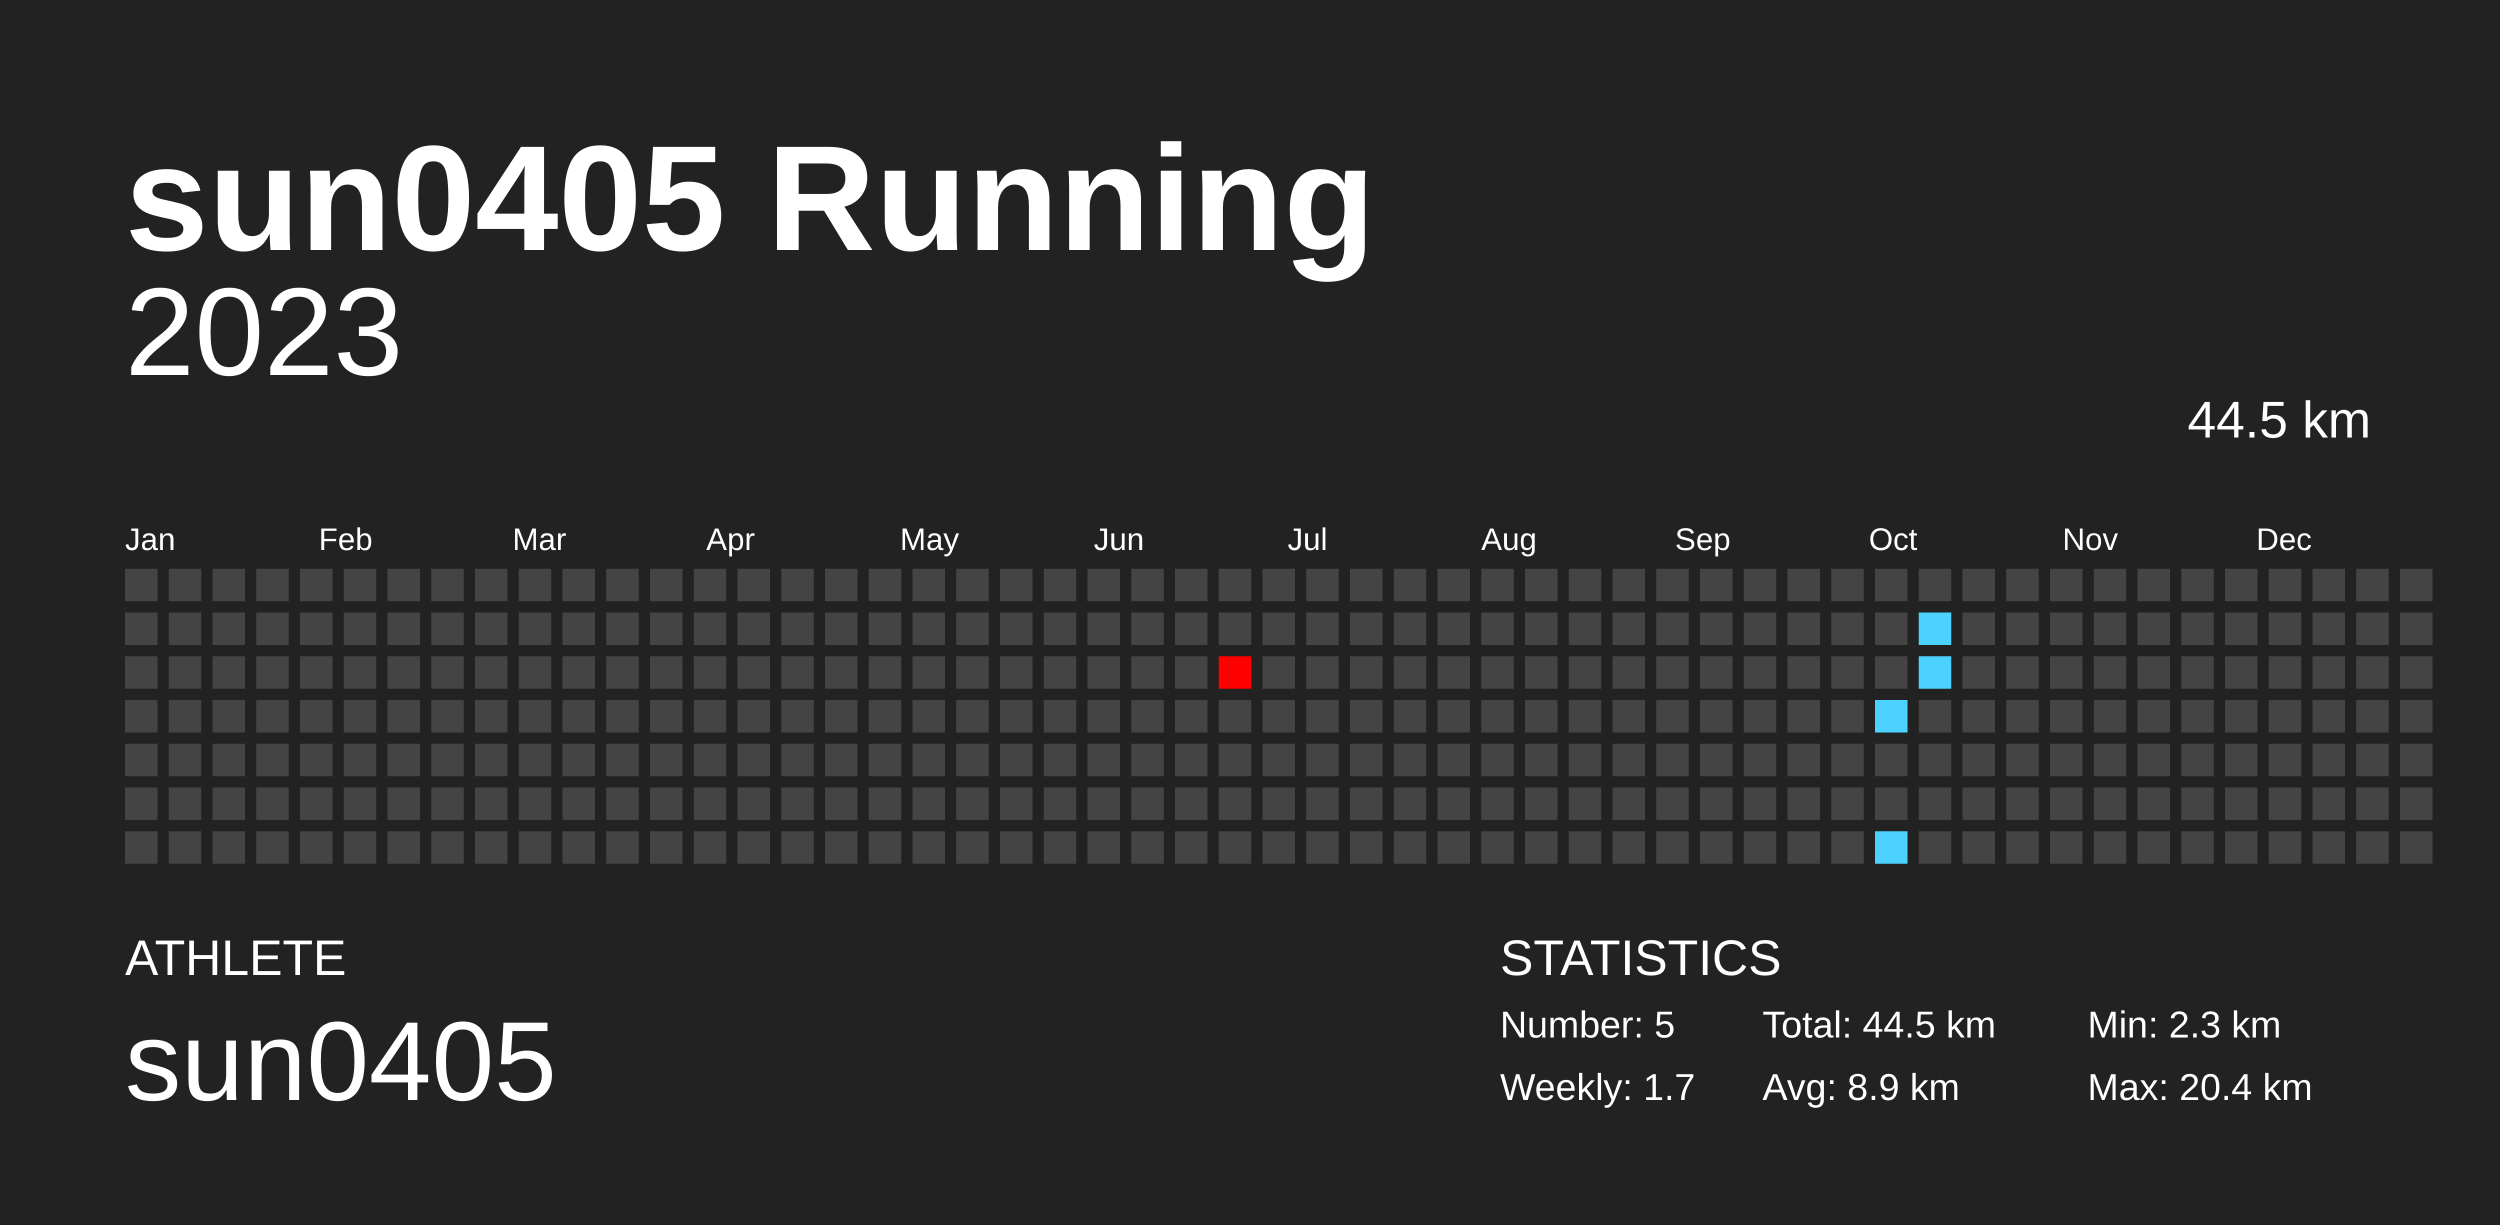
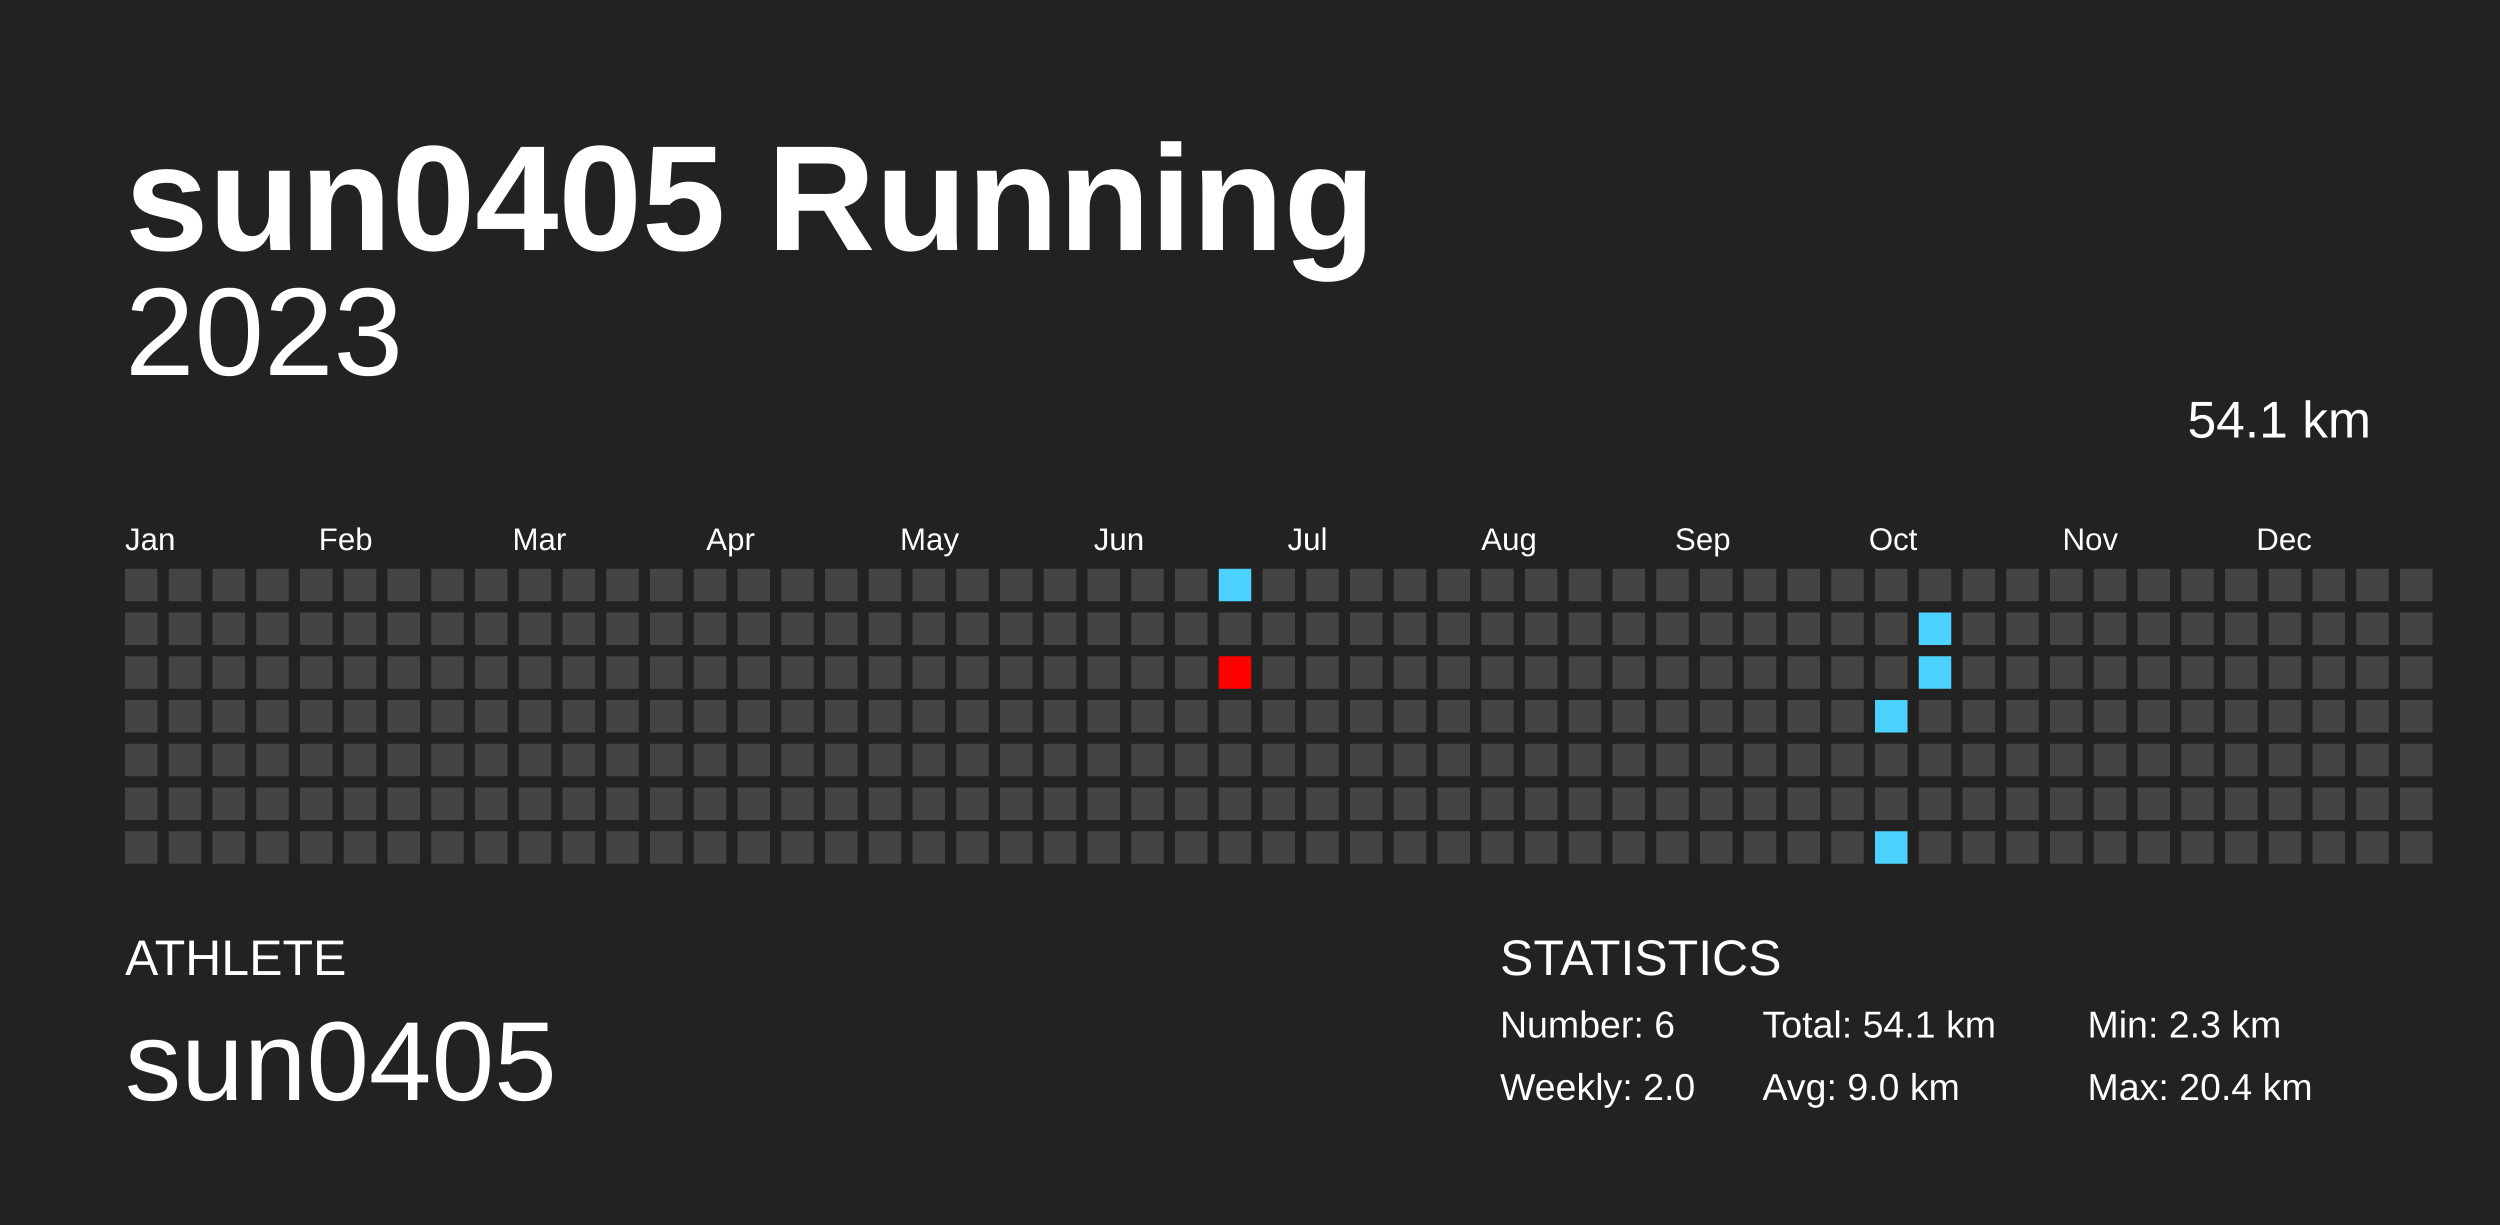
<svg xmlns="http://www.w3.org/2000/svg" baseProfile="full" height="98mm" version="1.1" viewBox="0,0,200,98" width="200mm">
  <defs />
  <rect fill="#222222" height="98" width="200" x="0" y="0" />
  <text fill="#FFFFFF" style="font-size:12px; font-family:Arial; font-weight:bold;" x="10" y="20">sun0405 Running</text>
  <text fill="#FFFFFF" style="font-size:4px; font-family:Arial" x="10" y="78">ATHLETE</text>
  <text fill="#FFFFFF" style="font-size:9px; font-family:Arial" x="10" y="88">sun0405</text>
  <text fill="#FFFFFF" style="font-size:4px; font-family:Arial" x="120" y="78">STATISTICS</text>
-   <text fill="#FFFFFF" style="font-size:3px; font-family:Arial" x="120" y="83">Number: 5</text>
-   <text fill="#FFFFFF" style="font-size:3px; font-family:Arial" x="120" y="88">Weekly: 1.7</text>
-   <text fill="#FFFFFF" style="font-size:3px; font-family:Arial" x="141" y="83">Total: 44.5 km</text>
-   <text fill="#FFFFFF" style="font-size:3px; font-family:Arial" x="141" y="88">Avg: 8.9 km</text>
+   <text fill="#FFFFFF" style="font-size:3px; font-family:Arial" x="120" y="83">Number: 6</text>
+   <text fill="#FFFFFF" style="font-size:3px; font-family:Arial" x="120" y="88">Weekly: 2.0</text>
+   <text fill="#FFFFFF" style="font-size:3px; font-family:Arial" x="141" y="83">Total: 54.1 km</text>
+   <text fill="#FFFFFF" style="font-size:3px; font-family:Arial" x="141" y="88">Avg: 9.0 km</text>
  <text fill="#FFFFFF" style="font-size:3px; font-family:Arial" x="167" y="83">Min: 2.3 km</text>
  <text fill="#FFFFFF" style="font-size:3px; font-family:Arial" x="167" y="88">Max: 20.4 km</text>
  <text alignment-baseline="hanging" fill="#FFFFFF" style="font-size:10.0px; font-family:Arial;" x="10" y="30">2023</text>
-   <text alignment-baseline="hanging" fill="#FFFFFF" style="font-size:4.125px; font-family:Arial;" x="175" y="35">44.5 km</text>
+   <text alignment-baseline="hanging" fill="#FFFFFF" style="font-size:4.125px; font-family:Arial;" x="175" y="35">54.1 km</text>
  <text fill="#FFFFFF" style="font-size:2.5px; font-family:Arial" x="10.0" y="44">Jan</text>
  <text fill="#FFFFFF" style="font-size:2.5px; font-family:Arial" x="25.5" y="44">Feb</text>
  <text fill="#FFFFFF" style="font-size:2.5px; font-family:Arial" x="41.0" y="44">Mar</text>
  <text fill="#FFFFFF" style="font-size:2.5px; font-family:Arial" x="56.5" y="44">Apr</text>
  <text fill="#FFFFFF" style="font-size:2.5px; font-family:Arial" x="72.0" y="44">May</text>
  <text fill="#FFFFFF" style="font-size:2.5px; font-family:Arial" x="87.5" y="44">Jun</text>
  <text fill="#FFFFFF" style="font-size:2.5px; font-family:Arial" x="103.0" y="44">Jul</text>
  <text fill="#FFFFFF" style="font-size:2.5px; font-family:Arial" x="118.5" y="44">Aug</text>
  <text fill="#FFFFFF" style="font-size:2.5px; font-family:Arial" x="134.0" y="44">Sep</text>
  <text fill="#FFFFFF" style="font-size:2.5px; font-family:Arial" x="149.5" y="44">Oct</text>
  <text fill="#FFFFFF" style="font-size:2.5px; font-family:Arial" x="165.0" y="44">Nov</text>
  <text fill="#FFFFFF" style="font-size:2.5px; font-family:Arial" x="180.5" y="44">Dec</text>
  <rect fill="#444444" height="2.6" width="2.6" x="10.0" y="45.5" />
  <rect fill="#444444" height="2.6" width="2.6" x="10.0" y="49.0" />
  <rect fill="#444444" height="2.6" width="2.6" x="10.0" y="52.5" />
  <rect fill="#444444" height="2.6" width="2.6" x="10.0" y="56.0" />
  <rect fill="#444444" height="2.6" width="2.6" x="10.0" y="59.5" />
  <rect fill="#444444" height="2.6" width="2.6" x="10.0" y="63.0" />
  <rect fill="#444444" height="2.6" width="2.6" x="10.0" y="66.5" />
  <rect fill="#444444" height="2.6" width="2.6" x="13.5" y="45.5" />
  <rect fill="#444444" height="2.6" width="2.6" x="13.5" y="49.0" />
  <rect fill="#444444" height="2.6" width="2.6" x="13.5" y="52.5" />
  <rect fill="#444444" height="2.6" width="2.6" x="13.5" y="56.0" />
  <rect fill="#444444" height="2.6" width="2.6" x="13.5" y="59.5" />
  <rect fill="#444444" height="2.6" width="2.6" x="13.5" y="63.0" />
  <rect fill="#444444" height="2.6" width="2.6" x="13.5" y="66.5" />
  <rect fill="#444444" height="2.6" width="2.6" x="17.0" y="45.5" />
  <rect fill="#444444" height="2.6" width="2.6" x="17.0" y="49.0" />
  <rect fill="#444444" height="2.6" width="2.6" x="17.0" y="52.5" />
  <rect fill="#444444" height="2.6" width="2.6" x="17.0" y="56.0" />
  <rect fill="#444444" height="2.6" width="2.6" x="17.0" y="59.5" />
  <rect fill="#444444" height="2.6" width="2.6" x="17.0" y="63.0" />
  <rect fill="#444444" height="2.6" width="2.6" x="17.0" y="66.5" />
  <rect fill="#444444" height="2.6" width="2.6" x="20.5" y="45.5" />
  <rect fill="#444444" height="2.6" width="2.6" x="20.5" y="49.0" />
  <rect fill="#444444" height="2.6" width="2.6" x="20.5" y="52.5" />
  <rect fill="#444444" height="2.6" width="2.6" x="20.5" y="56.0" />
  <rect fill="#444444" height="2.6" width="2.6" x="20.5" y="59.5" />
  <rect fill="#444444" height="2.6" width="2.6" x="20.5" y="63.0" />
  <rect fill="#444444" height="2.6" width="2.6" x="20.5" y="66.5" />
  <rect fill="#444444" height="2.6" width="2.6" x="24.0" y="45.5" />
  <rect fill="#444444" height="2.6" width="2.6" x="24.0" y="49.0" />
  <rect fill="#444444" height="2.6" width="2.6" x="24.0" y="52.5" />
  <rect fill="#444444" height="2.6" width="2.6" x="24.0" y="56.0" />
  <rect fill="#444444" height="2.6" width="2.6" x="24.0" y="59.5" />
  <rect fill="#444444" height="2.6" width="2.6" x="24.0" y="63.0" />
  <rect fill="#444444" height="2.6" width="2.6" x="24.0" y="66.5" />
  <rect fill="#444444" height="2.6" width="2.6" x="27.5" y="45.5" />
  <rect fill="#444444" height="2.6" width="2.6" x="27.5" y="49.0" />
  <rect fill="#444444" height="2.6" width="2.6" x="27.5" y="52.5" />
  <rect fill="#444444" height="2.6" width="2.6" x="27.5" y="56.0" />
  <rect fill="#444444" height="2.6" width="2.6" x="27.5" y="59.5" />
  <rect fill="#444444" height="2.6" width="2.6" x="27.5" y="63.0" />
  <rect fill="#444444" height="2.6" width="2.6" x="27.5" y="66.5" />
  <rect fill="#444444" height="2.6" width="2.6" x="31.0" y="45.5" />
  <rect fill="#444444" height="2.6" width="2.6" x="31.0" y="49.0" />
  <rect fill="#444444" height="2.6" width="2.6" x="31.0" y="52.5" />
  <rect fill="#444444" height="2.6" width="2.6" x="31.0" y="56.0" />
  <rect fill="#444444" height="2.6" width="2.6" x="31.0" y="59.5" />
  <rect fill="#444444" height="2.6" width="2.6" x="31.0" y="63.0" />
  <rect fill="#444444" height="2.6" width="2.6" x="31.0" y="66.5" />
  <rect fill="#444444" height="2.6" width="2.6" x="34.5" y="45.5" />
  <rect fill="#444444" height="2.6" width="2.6" x="34.5" y="49.0" />
  <rect fill="#444444" height="2.6" width="2.6" x="34.5" y="52.5" />
  <rect fill="#444444" height="2.6" width="2.6" x="34.5" y="56.0" />
  <rect fill="#444444" height="2.6" width="2.6" x="34.5" y="59.5" />
  <rect fill="#444444" height="2.6" width="2.6" x="34.5" y="63.0" />
  <rect fill="#444444" height="2.6" width="2.6" x="34.5" y="66.5" />
  <rect fill="#444444" height="2.6" width="2.6" x="38.0" y="45.5" />
  <rect fill="#444444" height="2.6" width="2.6" x="38.0" y="49.0" />
  <rect fill="#444444" height="2.6" width="2.6" x="38.0" y="52.5" />
  <rect fill="#444444" height="2.6" width="2.6" x="38.0" y="56.0" />
  <rect fill="#444444" height="2.6" width="2.6" x="38.0" y="59.5" />
  <rect fill="#444444" height="2.6" width="2.6" x="38.0" y="63.0" />
  <rect fill="#444444" height="2.6" width="2.6" x="38.0" y="66.5" />
  <rect fill="#444444" height="2.6" width="2.6" x="41.5" y="45.5" />
  <rect fill="#444444" height="2.6" width="2.6" x="41.5" y="49.0" />
  <rect fill="#444444" height="2.6" width="2.6" x="41.5" y="52.5" />
  <rect fill="#444444" height="2.6" width="2.6" x="41.5" y="56.0" />
  <rect fill="#444444" height="2.6" width="2.6" x="41.5" y="59.5" />
  <rect fill="#444444" height="2.6" width="2.6" x="41.5" y="63.0" />
  <rect fill="#444444" height="2.6" width="2.6" x="41.5" y="66.5" />
  <rect fill="#444444" height="2.6" width="2.6" x="45.0" y="45.5" />
  <rect fill="#444444" height="2.6" width="2.6" x="45.0" y="49.0" />
  <rect fill="#444444" height="2.6" width="2.6" x="45.0" y="52.5" />
  <rect fill="#444444" height="2.6" width="2.6" x="45.0" y="56.0" />
  <rect fill="#444444" height="2.6" width="2.6" x="45.0" y="59.5" />
  <rect fill="#444444" height="2.6" width="2.6" x="45.0" y="63.0" />
  <rect fill="#444444" height="2.6" width="2.6" x="45.0" y="66.5" />
  <rect fill="#444444" height="2.6" width="2.6" x="48.5" y="45.5" />
  <rect fill="#444444" height="2.6" width="2.6" x="48.5" y="49.0" />
  <rect fill="#444444" height="2.6" width="2.6" x="48.5" y="52.5" />
  <rect fill="#444444" height="2.6" width="2.6" x="48.5" y="56.0" />
  <rect fill="#444444" height="2.6" width="2.6" x="48.5" y="59.5" />
  <rect fill="#444444" height="2.6" width="2.6" x="48.5" y="63.0" />
  <rect fill="#444444" height="2.6" width="2.6" x="48.5" y="66.5" />
  <rect fill="#444444" height="2.6" width="2.6" x="52.0" y="45.5" />
  <rect fill="#444444" height="2.6" width="2.6" x="52.0" y="49.0" />
  <rect fill="#444444" height="2.6" width="2.6" x="52.0" y="52.5" />
  <rect fill="#444444" height="2.6" width="2.6" x="52.0" y="56.0" />
  <rect fill="#444444" height="2.6" width="2.6" x="52.0" y="59.5" />
  <rect fill="#444444" height="2.6" width="2.6" x="52.0" y="63.0" />
  <rect fill="#444444" height="2.6" width="2.6" x="52.0" y="66.5" />
  <rect fill="#444444" height="2.6" width="2.6" x="55.5" y="45.5" />
  <rect fill="#444444" height="2.6" width="2.6" x="55.5" y="49.0" />
  <rect fill="#444444" height="2.6" width="2.6" x="55.5" y="52.5" />
  <rect fill="#444444" height="2.6" width="2.6" x="55.5" y="56.0" />
  <rect fill="#444444" height="2.6" width="2.6" x="55.5" y="59.5" />
  <rect fill="#444444" height="2.6" width="2.6" x="55.5" y="63.0" />
  <rect fill="#444444" height="2.6" width="2.6" x="55.5" y="66.5" />
  <rect fill="#444444" height="2.6" width="2.6" x="59.0" y="45.5" />
  <rect fill="#444444" height="2.6" width="2.6" x="59.0" y="49.0" />
  <rect fill="#444444" height="2.6" width="2.6" x="59.0" y="52.5" />
  <rect fill="#444444" height="2.6" width="2.6" x="59.0" y="56.0" />
  <rect fill="#444444" height="2.6" width="2.6" x="59.0" y="59.5" />
  <rect fill="#444444" height="2.6" width="2.6" x="59.0" y="63.0" />
  <rect fill="#444444" height="2.6" width="2.6" x="59.0" y="66.5" />
  <rect fill="#444444" height="2.6" width="2.6" x="62.5" y="45.5" />
  <rect fill="#444444" height="2.6" width="2.6" x="62.5" y="49.0" />
  <rect fill="#444444" height="2.6" width="2.6" x="62.5" y="52.5" />
  <rect fill="#444444" height="2.6" width="2.6" x="62.5" y="56.0" />
  <rect fill="#444444" height="2.6" width="2.6" x="62.5" y="59.5" />
  <rect fill="#444444" height="2.6" width="2.6" x="62.5" y="63.0" />
  <rect fill="#444444" height="2.6" width="2.6" x="62.5" y="66.5" />
  <rect fill="#444444" height="2.6" width="2.6" x="66.0" y="45.5" />
  <rect fill="#444444" height="2.6" width="2.6" x="66.0" y="49.0" />
  <rect fill="#444444" height="2.6" width="2.6" x="66.0" y="52.5" />
  <rect fill="#444444" height="2.6" width="2.6" x="66.0" y="56.0" />
  <rect fill="#444444" height="2.6" width="2.6" x="66.0" y="59.5" />
  <rect fill="#444444" height="2.6" width="2.6" x="66.0" y="63.0" />
  <rect fill="#444444" height="2.6" width="2.6" x="66.0" y="66.5" />
  <rect fill="#444444" height="2.6" width="2.6" x="69.5" y="45.5" />
  <rect fill="#444444" height="2.6" width="2.6" x="69.5" y="49.0" />
  <rect fill="#444444" height="2.6" width="2.6" x="69.5" y="52.5" />
  <rect fill="#444444" height="2.6" width="2.6" x="69.5" y="56.0" />
  <rect fill="#444444" height="2.6" width="2.6" x="69.5" y="59.5" />
  <rect fill="#444444" height="2.6" width="2.6" x="69.5" y="63.0" />
  <rect fill="#444444" height="2.6" width="2.6" x="69.5" y="66.5" />
  <rect fill="#444444" height="2.6" width="2.6" x="73.0" y="45.5" />
  <rect fill="#444444" height="2.6" width="2.6" x="73.0" y="49.0" />
  <rect fill="#444444" height="2.6" width="2.6" x="73.0" y="52.5" />
  <rect fill="#444444" height="2.6" width="2.6" x="73.0" y="56.0" />
  <rect fill="#444444" height="2.6" width="2.6" x="73.0" y="59.5" />
  <rect fill="#444444" height="2.6" width="2.6" x="73.0" y="63.0" />
  <rect fill="#444444" height="2.6" width="2.6" x="73.0" y="66.5" />
  <rect fill="#444444" height="2.6" width="2.6" x="76.5" y="45.5" />
  <rect fill="#444444" height="2.6" width="2.6" x="76.5" y="49.0" />
  <rect fill="#444444" height="2.6" width="2.6" x="76.5" y="52.5" />
  <rect fill="#444444" height="2.6" width="2.6" x="76.5" y="56.0" />
  <rect fill="#444444" height="2.6" width="2.6" x="76.5" y="59.5" />
  <rect fill="#444444" height="2.6" width="2.6" x="76.5" y="63.0" />
  <rect fill="#444444" height="2.6" width="2.6" x="76.5" y="66.5" />
  <rect fill="#444444" height="2.6" width="2.6" x="80.0" y="45.5" />
  <rect fill="#444444" height="2.6" width="2.6" x="80.0" y="49.0" />
  <rect fill="#444444" height="2.6" width="2.6" x="80.0" y="52.5" />
  <rect fill="#444444" height="2.6" width="2.6" x="80.0" y="56.0" />
  <rect fill="#444444" height="2.6" width="2.6" x="80.0" y="59.5" />
  <rect fill="#444444" height="2.6" width="2.6" x="80.0" y="63.0" />
  <rect fill="#444444" height="2.6" width="2.6" x="80.0" y="66.5" />
  <rect fill="#444444" height="2.6" width="2.6" x="83.5" y="45.5" />
  <rect fill="#444444" height="2.6" width="2.6" x="83.5" y="49.0" />
  <rect fill="#444444" height="2.6" width="2.6" x="83.5" y="52.5" />
  <rect fill="#444444" height="2.6" width="2.6" x="83.5" y="56.0" />
  <rect fill="#444444" height="2.6" width="2.6" x="83.5" y="59.5" />
  <rect fill="#444444" height="2.6" width="2.6" x="83.5" y="63.0" />
  <rect fill="#444444" height="2.6" width="2.6" x="83.5" y="66.5" />
  <rect fill="#444444" height="2.6" width="2.6" x="87.0" y="45.5" />
  <rect fill="#444444" height="2.6" width="2.6" x="87.0" y="49.0" />
  <rect fill="#444444" height="2.6" width="2.6" x="87.0" y="52.5" />
  <rect fill="#444444" height="2.6" width="2.6" x="87.0" y="56.0" />
  <rect fill="#444444" height="2.6" width="2.6" x="87.0" y="59.5" />
  <rect fill="#444444" height="2.6" width="2.6" x="87.0" y="63.0" />
  <rect fill="#444444" height="2.6" width="2.6" x="87.0" y="66.5" />
  <rect fill="#444444" height="2.6" width="2.6" x="90.5" y="45.5" />
  <rect fill="#444444" height="2.6" width="2.6" x="90.5" y="49.0" />
  <rect fill="#444444" height="2.6" width="2.6" x="90.5" y="52.5" />
  <rect fill="#444444" height="2.6" width="2.6" x="90.5" y="56.0" />
  <rect fill="#444444" height="2.6" width="2.6" x="90.5" y="59.5" />
  <rect fill="#444444" height="2.6" width="2.6" x="90.5" y="63.0" />
  <rect fill="#444444" height="2.6" width="2.6" x="90.5" y="66.5" />
  <rect fill="#444444" height="2.6" width="2.6" x="94.0" y="45.5" />
  <rect fill="#444444" height="2.6" width="2.6" x="94.0" y="49.0" />
  <rect fill="#444444" height="2.6" width="2.6" x="94.0" y="52.5" />
  <rect fill="#444444" height="2.6" width="2.6" x="94.0" y="56.0" />
  <rect fill="#444444" height="2.6" width="2.6" x="94.0" y="59.5" />
  <rect fill="#444444" height="2.6" width="2.6" x="94.0" y="63.0" />
  <rect fill="#444444" height="2.6" width="2.6" x="94.0" y="66.5" />
-   <rect fill="#444444" height="2.6" width="2.6" x="97.5" y="45.5" />
+   <rect fill="#4dd2ff" height="2.6" width="2.6" x="97.5" y="45.5" />
  <rect fill="#444444" height="2.6" width="2.6" x="97.5" y="49.0" />
  <rect fill="red" height="2.6" width="2.6" x="97.5" y="52.5" />
  <rect fill="#444444" height="2.6" width="2.6" x="97.5" y="56.0" />
  <rect fill="#444444" height="2.6" width="2.6" x="97.5" y="59.5" />
  <rect fill="#444444" height="2.6" width="2.6" x="97.5" y="63.0" />
  <rect fill="#444444" height="2.6" width="2.6" x="97.5" y="66.5" />
  <rect fill="#444444" height="2.6" width="2.6" x="101.0" y="45.5" />
  <rect fill="#444444" height="2.6" width="2.6" x="101.0" y="49.0" />
  <rect fill="#444444" height="2.6" width="2.6" x="101.0" y="52.5" />
  <rect fill="#444444" height="2.6" width="2.6" x="101.0" y="56.0" />
  <rect fill="#444444" height="2.6" width="2.6" x="101.0" y="59.5" />
  <rect fill="#444444" height="2.6" width="2.6" x="101.0" y="63.0" />
  <rect fill="#444444" height="2.6" width="2.6" x="101.0" y="66.5" />
  <rect fill="#444444" height="2.6" width="2.6" x="104.5" y="45.5" />
  <rect fill="#444444" height="2.6" width="2.6" x="104.5" y="49.0" />
  <rect fill="#444444" height="2.6" width="2.6" x="104.5" y="52.5" />
  <rect fill="#444444" height="2.6" width="2.6" x="104.5" y="56.0" />
  <rect fill="#444444" height="2.6" width="2.6" x="104.5" y="59.5" />
  <rect fill="#444444" height="2.6" width="2.6" x="104.5" y="63.0" />
  <rect fill="#444444" height="2.6" width="2.6" x="104.5" y="66.5" />
  <rect fill="#444444" height="2.6" width="2.6" x="108.0" y="45.5" />
  <rect fill="#444444" height="2.6" width="2.6" x="108.0" y="49.0" />
  <rect fill="#444444" height="2.6" width="2.6" x="108.0" y="52.5" />
  <rect fill="#444444" height="2.6" width="2.6" x="108.0" y="56.0" />
  <rect fill="#444444" height="2.6" width="2.6" x="108.0" y="59.5" />
  <rect fill="#444444" height="2.6" width="2.6" x="108.0" y="63.0" />
  <rect fill="#444444" height="2.6" width="2.6" x="108.0" y="66.5" />
  <rect fill="#444444" height="2.6" width="2.6" x="111.5" y="45.5" />
  <rect fill="#444444" height="2.6" width="2.6" x="111.5" y="49.0" />
  <rect fill="#444444" height="2.6" width="2.6" x="111.5" y="52.5" />
  <rect fill="#444444" height="2.6" width="2.6" x="111.5" y="56.0" />
  <rect fill="#444444" height="2.6" width="2.6" x="111.5" y="59.5" />
  <rect fill="#444444" height="2.6" width="2.6" x="111.5" y="63.0" />
  <rect fill="#444444" height="2.6" width="2.6" x="111.5" y="66.5" />
  <rect fill="#444444" height="2.6" width="2.6" x="115.0" y="45.5" />
  <rect fill="#444444" height="2.6" width="2.6" x="115.0" y="49.0" />
  <rect fill="#444444" height="2.6" width="2.6" x="115.0" y="52.5" />
  <rect fill="#444444" height="2.6" width="2.6" x="115.0" y="56.0" />
  <rect fill="#444444" height="2.6" width="2.6" x="115.0" y="59.5" />
  <rect fill="#444444" height="2.6" width="2.6" x="115.0" y="63.0" />
  <rect fill="#444444" height="2.6" width="2.6" x="115.0" y="66.5" />
  <rect fill="#444444" height="2.6" width="2.6" x="118.5" y="45.5" />
  <rect fill="#444444" height="2.6" width="2.6" x="118.5" y="49.0" />
  <rect fill="#444444" height="2.6" width="2.6" x="118.5" y="52.5" />
  <rect fill="#444444" height="2.6" width="2.6" x="118.5" y="56.0" />
  <rect fill="#444444" height="2.6" width="2.6" x="118.5" y="59.5" />
  <rect fill="#444444" height="2.6" width="2.6" x="118.5" y="63.0" />
  <rect fill="#444444" height="2.6" width="2.6" x="118.5" y="66.5" />
  <rect fill="#444444" height="2.6" width="2.6" x="122.0" y="45.5" />
  <rect fill="#444444" height="2.6" width="2.6" x="122.0" y="49.0" />
  <rect fill="#444444" height="2.6" width="2.6" x="122.0" y="52.5" />
  <rect fill="#444444" height="2.6" width="2.6" x="122.0" y="56.0" />
  <rect fill="#444444" height="2.6" width="2.6" x="122.0" y="59.5" />
  <rect fill="#444444" height="2.6" width="2.6" x="122.0" y="63.0" />
  <rect fill="#444444" height="2.6" width="2.6" x="122.0" y="66.5" />
  <rect fill="#444444" height="2.6" width="2.6" x="125.5" y="45.5" />
  <rect fill="#444444" height="2.6" width="2.6" x="125.5" y="49.0" />
  <rect fill="#444444" height="2.6" width="2.6" x="125.5" y="52.5" />
  <rect fill="#444444" height="2.6" width="2.6" x="125.5" y="56.0" />
  <rect fill="#444444" height="2.6" width="2.6" x="125.5" y="59.5" />
  <rect fill="#444444" height="2.6" width="2.6" x="125.5" y="63.0" />
  <rect fill="#444444" height="2.6" width="2.6" x="125.5" y="66.5" />
  <rect fill="#444444" height="2.6" width="2.6" x="129.0" y="45.5" />
  <rect fill="#444444" height="2.6" width="2.6" x="129.0" y="49.0" />
  <rect fill="#444444" height="2.6" width="2.6" x="129.0" y="52.5" />
  <rect fill="#444444" height="2.6" width="2.6" x="129.0" y="56.0" />
  <rect fill="#444444" height="2.6" width="2.6" x="129.0" y="59.5" />
  <rect fill="#444444" height="2.6" width="2.6" x="129.0" y="63.0" />
  <rect fill="#444444" height="2.6" width="2.6" x="129.0" y="66.5" />
  <rect fill="#444444" height="2.6" width="2.6" x="132.5" y="45.5" />
  <rect fill="#444444" height="2.6" width="2.6" x="132.5" y="49.0" />
  <rect fill="#444444" height="2.6" width="2.6" x="132.5" y="52.5" />
  <rect fill="#444444" height="2.6" width="2.6" x="132.5" y="56.0" />
  <rect fill="#444444" height="2.6" width="2.6" x="132.5" y="59.5" />
  <rect fill="#444444" height="2.6" width="2.6" x="132.5" y="63.0" />
  <rect fill="#444444" height="2.6" width="2.6" x="132.5" y="66.5" />
  <rect fill="#444444" height="2.6" width="2.6" x="136.0" y="45.5" />
  <rect fill="#444444" height="2.6" width="2.6" x="136.0" y="49.0" />
  <rect fill="#444444" height="2.6" width="2.6" x="136.0" y="52.5" />
  <rect fill="#444444" height="2.6" width="2.6" x="136.0" y="56.0" />
  <rect fill="#444444" height="2.6" width="2.6" x="136.0" y="59.5" />
  <rect fill="#444444" height="2.6" width="2.6" x="136.0" y="63.0" />
  <rect fill="#444444" height="2.6" width="2.6" x="136.0" y="66.5" />
  <rect fill="#444444" height="2.6" width="2.6" x="139.5" y="45.5" />
  <rect fill="#444444" height="2.6" width="2.6" x="139.5" y="49.0" />
  <rect fill="#444444" height="2.6" width="2.6" x="139.5" y="52.5" />
  <rect fill="#444444" height="2.6" width="2.6" x="139.5" y="56.0" />
  <rect fill="#444444" height="2.6" width="2.6" x="139.5" y="59.5" />
  <rect fill="#444444" height="2.6" width="2.6" x="139.5" y="63.0" />
  <rect fill="#444444" height="2.6" width="2.6" x="139.5" y="66.5" />
  <rect fill="#444444" height="2.6" width="2.6" x="143.0" y="45.5" />
  <rect fill="#444444" height="2.6" width="2.6" x="143.0" y="49.0" />
  <rect fill="#444444" height="2.6" width="2.6" x="143.0" y="52.5" />
  <rect fill="#444444" height="2.6" width="2.6" x="143.0" y="56.0" />
  <rect fill="#444444" height="2.6" width="2.6" x="143.0" y="59.5" />
  <rect fill="#444444" height="2.6" width="2.6" x="143.0" y="63.0" />
  <rect fill="#444444" height="2.6" width="2.6" x="143.0" y="66.5" />
  <rect fill="#444444" height="2.6" width="2.6" x="146.5" y="45.5" />
  <rect fill="#444444" height="2.6" width="2.6" x="146.5" y="49.0" />
  <rect fill="#444444" height="2.6" width="2.6" x="146.5" y="52.5" />
  <rect fill="#444444" height="2.6" width="2.6" x="146.5" y="56.0" />
  <rect fill="#444444" height="2.6" width="2.6" x="146.5" y="59.5" />
  <rect fill="#444444" height="2.6" width="2.6" x="146.5" y="63.0" />
  <rect fill="#444444" height="2.6" width="2.6" x="146.5" y="66.5" />
  <rect fill="#444444" height="2.6" width="2.6" x="150.0" y="45.5" />
  <rect fill="#444444" height="2.6" width="2.6" x="150.0" y="49.0" />
  <rect fill="#444444" height="2.6" width="2.6" x="150.0" y="52.5" />
  <rect fill="#4dd2ff" height="2.6" width="2.6" x="150.0" y="56.0" />
  <rect fill="#444444" height="2.6" width="2.6" x="150.0" y="59.5" />
  <rect fill="#444444" height="2.6" width="2.6" x="150.0" y="63.0" />
  <rect fill="#4dd2ff" height="2.6" width="2.6" x="150.0" y="66.5" />
  <rect fill="#444444" height="2.6" width="2.6" x="153.5" y="45.5" />
  <rect fill="#4dd2ff" height="2.6" width="2.6" x="153.5" y="49.0" />
  <rect fill="#4dd2ff" height="2.6" width="2.6" x="153.5" y="52.5" />
  <rect fill="#444444" height="2.6" width="2.6" x="153.5" y="56.0" />
  <rect fill="#444444" height="2.6" width="2.6" x="153.5" y="59.5" />
  <rect fill="#444444" height="2.6" width="2.6" x="153.5" y="63.0" />
  <rect fill="#444444" height="2.6" width="2.6" x="153.5" y="66.5" />
  <rect fill="#444444" height="2.6" width="2.6" x="157.0" y="45.5" />
  <rect fill="#444444" height="2.6" width="2.6" x="157.0" y="49.0" />
  <rect fill="#444444" height="2.6" width="2.6" x="157.0" y="52.5" />
  <rect fill="#444444" height="2.6" width="2.6" x="157.0" y="56.0" />
  <rect fill="#444444" height="2.6" width="2.6" x="157.0" y="59.5" />
  <rect fill="#444444" height="2.6" width="2.6" x="157.0" y="63.0" />
  <rect fill="#444444" height="2.6" width="2.6" x="157.0" y="66.5" />
  <rect fill="#444444" height="2.6" width="2.6" x="160.5" y="45.5" />
  <rect fill="#444444" height="2.6" width="2.6" x="160.5" y="49.0" />
  <rect fill="#444444" height="2.6" width="2.6" x="160.5" y="52.5" />
  <rect fill="#444444" height="2.6" width="2.6" x="160.5" y="56.0" />
  <rect fill="#444444" height="2.6" width="2.6" x="160.5" y="59.5" />
  <rect fill="#444444" height="2.6" width="2.6" x="160.5" y="63.0" />
  <rect fill="#444444" height="2.6" width="2.6" x="160.5" y="66.5" />
  <rect fill="#444444" height="2.6" width="2.6" x="164.0" y="45.5" />
  <rect fill="#444444" height="2.6" width="2.6" x="164.0" y="49.0" />
  <rect fill="#444444" height="2.6" width="2.6" x="164.0" y="52.5" />
  <rect fill="#444444" height="2.6" width="2.6" x="164.0" y="56.0" />
  <rect fill="#444444" height="2.6" width="2.6" x="164.0" y="59.5" />
  <rect fill="#444444" height="2.6" width="2.6" x="164.0" y="63.0" />
  <rect fill="#444444" height="2.6" width="2.6" x="164.0" y="66.5" />
  <rect fill="#444444" height="2.6" width="2.6" x="167.5" y="45.5" />
  <rect fill="#444444" height="2.6" width="2.6" x="167.5" y="49.0" />
  <rect fill="#444444" height="2.6" width="2.6" x="167.5" y="52.5" />
  <rect fill="#444444" height="2.6" width="2.6" x="167.5" y="56.0" />
  <rect fill="#444444" height="2.6" width="2.6" x="167.5" y="59.5" />
  <rect fill="#444444" height="2.6" width="2.6" x="167.5" y="63.0" />
  <rect fill="#444444" height="2.6" width="2.6" x="167.5" y="66.5" />
  <rect fill="#444444" height="2.6" width="2.6" x="171.0" y="45.5" />
  <rect fill="#444444" height="2.6" width="2.6" x="171.0" y="49.0" />
  <rect fill="#444444" height="2.6" width="2.6" x="171.0" y="52.5" />
  <rect fill="#444444" height="2.6" width="2.6" x="171.0" y="56.0" />
  <rect fill="#444444" height="2.6" width="2.6" x="171.0" y="59.5" />
  <rect fill="#444444" height="2.6" width="2.6" x="171.0" y="63.0" />
  <rect fill="#444444" height="2.6" width="2.6" x="171.0" y="66.5" />
  <rect fill="#444444" height="2.6" width="2.6" x="174.5" y="45.5" />
  <rect fill="#444444" height="2.6" width="2.6" x="174.5" y="49.0" />
  <rect fill="#444444" height="2.6" width="2.6" x="174.5" y="52.5" />
  <rect fill="#444444" height="2.6" width="2.6" x="174.5" y="56.0" />
  <rect fill="#444444" height="2.6" width="2.6" x="174.5" y="59.5" />
  <rect fill="#444444" height="2.6" width="2.6" x="174.5" y="63.0" />
  <rect fill="#444444" height="2.6" width="2.6" x="174.5" y="66.5" />
  <rect fill="#444444" height="2.6" width="2.6" x="178.0" y="45.5" />
  <rect fill="#444444" height="2.6" width="2.6" x="178.0" y="49.0" />
  <rect fill="#444444" height="2.6" width="2.6" x="178.0" y="52.5" />
  <rect fill="#444444" height="2.6" width="2.6" x="178.0" y="56.0" />
  <rect fill="#444444" height="2.6" width="2.6" x="178.0" y="59.5" />
  <rect fill="#444444" height="2.6" width="2.6" x="178.0" y="63.0" />
  <rect fill="#444444" height="2.6" width="2.6" x="178.0" y="66.5" />
  <rect fill="#444444" height="2.6" width="2.6" x="181.5" y="45.5" />
  <rect fill="#444444" height="2.6" width="2.6" x="181.5" y="49.0" />
  <rect fill="#444444" height="2.6" width="2.6" x="181.5" y="52.5" />
  <rect fill="#444444" height="2.6" width="2.6" x="181.5" y="56.0" />
  <rect fill="#444444" height="2.6" width="2.6" x="181.5" y="59.5" />
  <rect fill="#444444" height="2.6" width="2.6" x="181.5" y="63.0" />
  <rect fill="#444444" height="2.6" width="2.6" x="181.5" y="66.5" />
  <rect fill="#444444" height="2.6" width="2.6" x="185.0" y="45.5" />
  <rect fill="#444444" height="2.6" width="2.6" x="185.0" y="49.0" />
  <rect fill="#444444" height="2.6" width="2.6" x="185.0" y="52.5" />
  <rect fill="#444444" height="2.6" width="2.6" x="185.0" y="56.0" />
  <rect fill="#444444" height="2.6" width="2.6" x="185.0" y="59.5" />
  <rect fill="#444444" height="2.6" width="2.6" x="185.0" y="63.0" />
  <rect fill="#444444" height="2.6" width="2.6" x="185.0" y="66.5" />
  <rect fill="#444444" height="2.6" width="2.6" x="188.5" y="45.5" />
  <rect fill="#444444" height="2.6" width="2.6" x="188.5" y="49.0" />
  <rect fill="#444444" height="2.6" width="2.6" x="188.5" y="52.5" />
  <rect fill="#444444" height="2.6" width="2.6" x="188.5" y="56.0" />
  <rect fill="#444444" height="2.6" width="2.6" x="188.5" y="59.5" />
  <rect fill="#444444" height="2.6" width="2.6" x="188.5" y="63.0" />
  <rect fill="#444444" height="2.6" width="2.6" x="188.5" y="66.5" />
  <rect fill="#444444" height="2.6" width="2.6" x="192.0" y="45.5" />
  <rect fill="#444444" height="2.6" width="2.6" x="192.0" y="49.0" />
  <rect fill="#444444" height="2.6" width="2.6" x="192.0" y="52.5" />
  <rect fill="#444444" height="2.6" width="2.6" x="192.0" y="56.0" />
  <rect fill="#444444" height="2.6" width="2.6" x="192.0" y="59.5" />
  <rect fill="#444444" height="2.6" width="2.6" x="192.0" y="63.0" />
  <rect fill="#444444" height="2.6" width="2.6" x="192.0" y="66.5" />
</svg>
